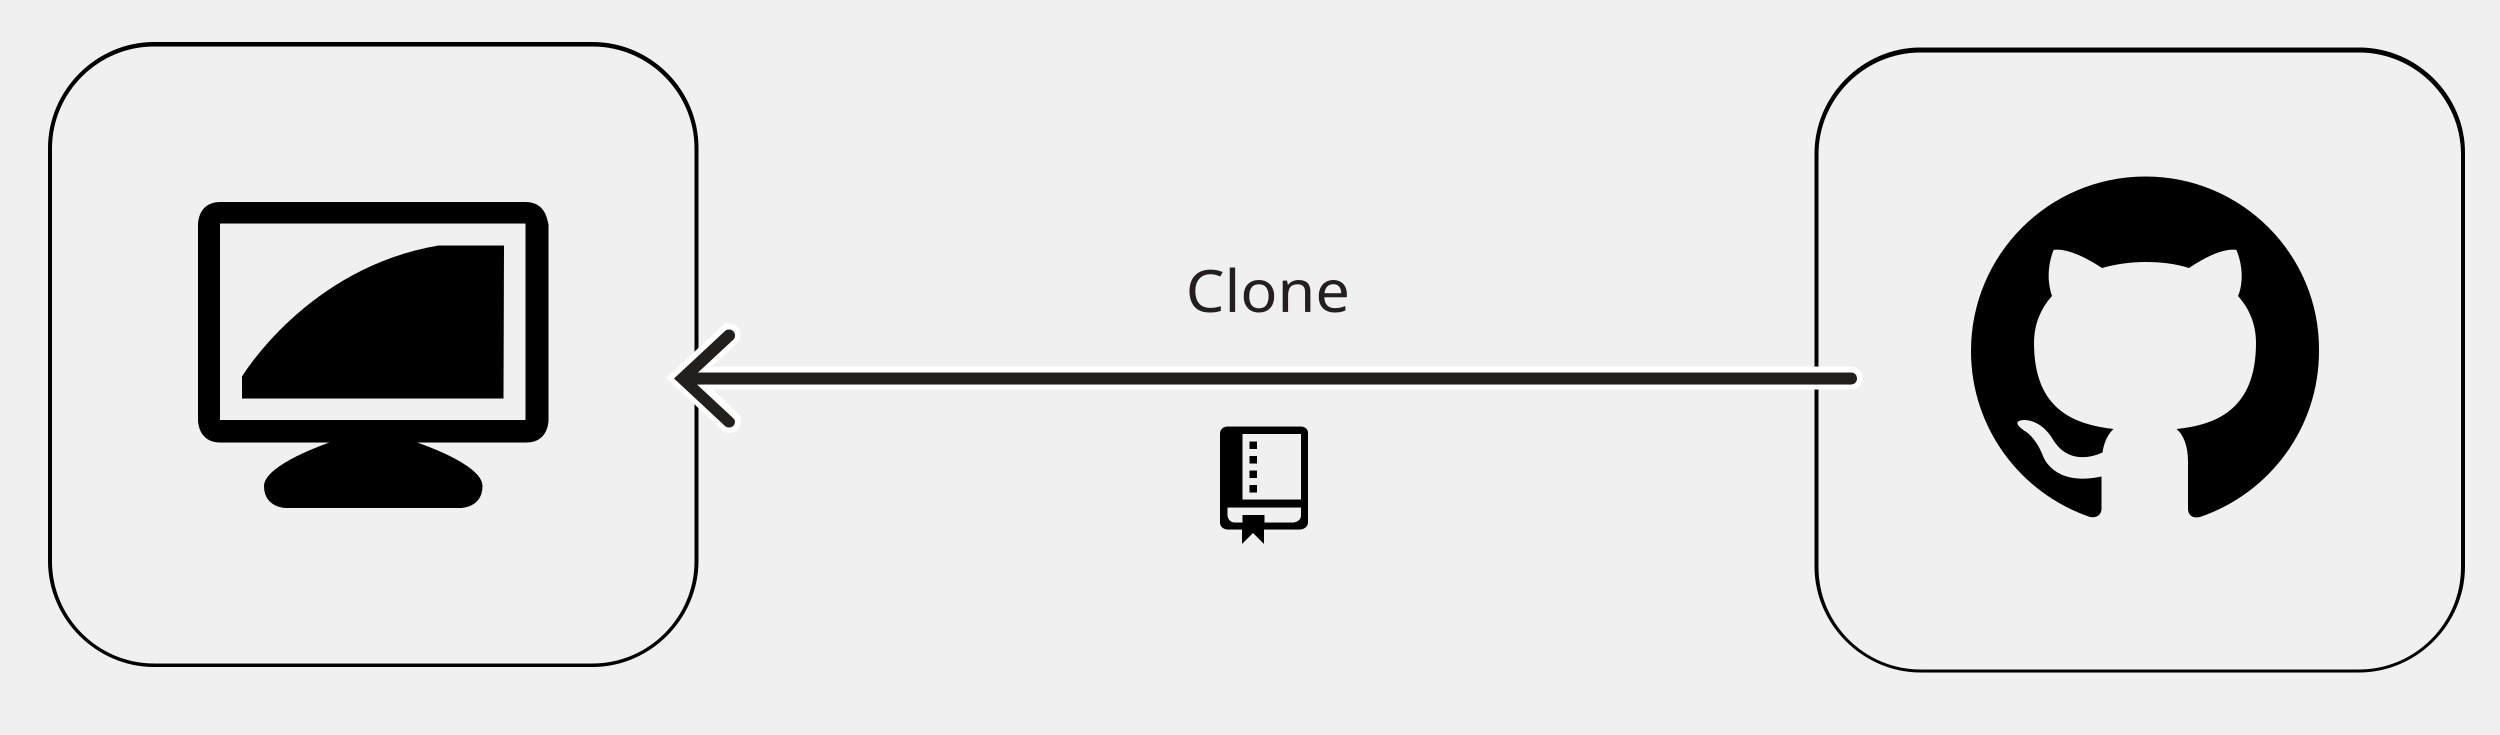
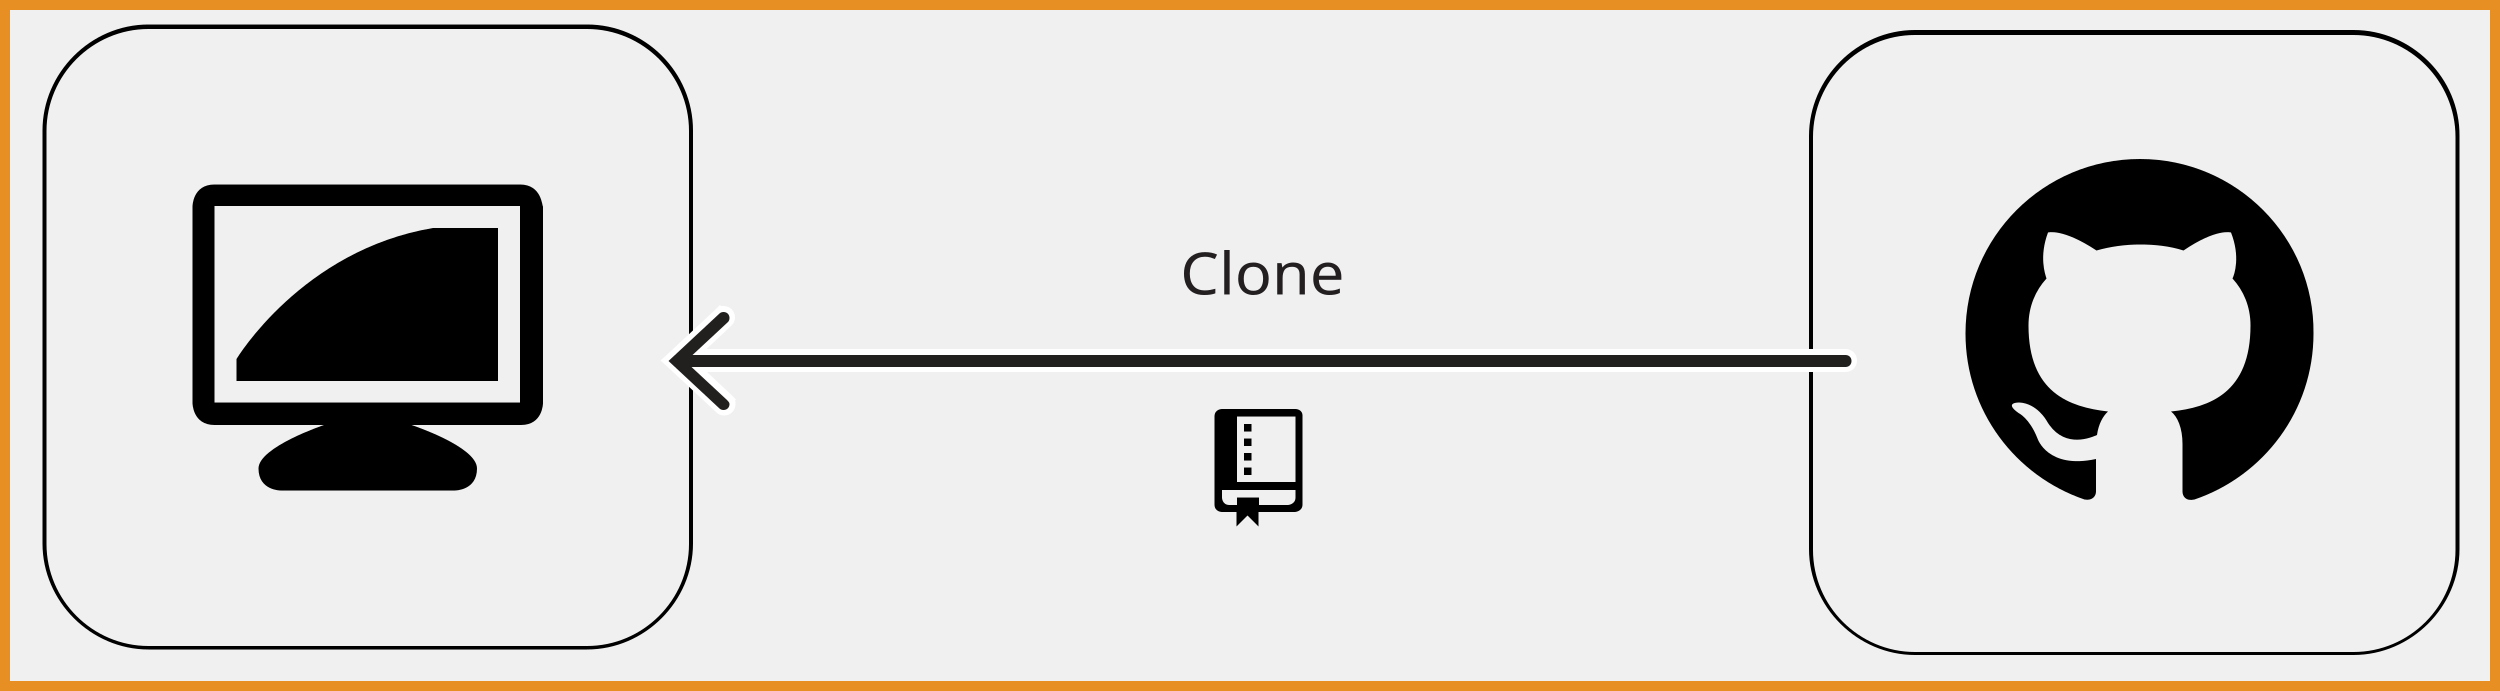
- <svg xmlns="http://www.w3.org/2000/svg" version="1.1" id="Layer_1" x="0px" y="0px" viewBox="26 540 500 147" enable-background="new 26 540 500 147" xml:space="preserve">
+ <svg xmlns="http://www.w3.org/2000/svg" version="1.1" id="Layer_1" x="0px" y="0px" viewBox="27.1 362.6 500 138.2" enable-background="new 27.1 362.6 500 138.2" xml:space="preserve">
+   <g id="boundary">
+     <path fill="none" stroke="#E88F24" stroke-width="4" stroke-miterlimit="10" d="M27.1,362.6v138.2h500V362.6H27.1z" />
+   </g>
  <g id="upstream">
-     <path d="M455.1,575.3c-19.3,0-34.9,15.6-34.9,34.9c0,15.5,10,28.5,23.8,33.2c1.7,0.3,2.3-0.8,2.3-1.6s0-3.6,0-6.5   c-9.7,2.1-11.7-4.1-11.7-4.1c-1.6-4.1-3.8-5.1-3.8-5.1c-3.1-2.2,0.2-2.1,0.2-2.1c3.5,0.2,5.4,3.6,5.4,3.6c3.1,5.4,8.1,3.8,10.1,2.9   c0.3-2.2,1.2-3.8,2.2-4.7c-7.8-0.9-15.9-3.8-15.9-17.2c0-3.8,1.4-7,3.6-9.4c-0.3-0.9-1.5-4.4,0.3-9.2c0,0,2.9-0.9,9.7,3.6   c2.8-0.8,5.8-1.2,8.7-1.2s5.9,0.3,8.7,1.2c6.6-4.5,9.5-3.6,9.5-3.6c1.9,4.8,0.7,8.4,0.3,9.2c2.2,2.4,3.6,5.6,3.6,9.4   c0,13.4-8.1,16.4-15.9,17.2c1.3,1,2.3,3.3,2.3,6.5c0,4.7,0,8.4,0,9.5c0,0.9,0.6,2,2.4,1.6c13.8-4.7,23.8-17.7,23.8-33.2   C490,591,474.4,575.3,455.1,575.3z" />
+     <path d="M455.1,394.4c-19.3,0-34.9,15.6-34.9,34.9c0,15.5,10,28.5,23.8,33.2c1.7,0.3,2.3-0.8,2.3-1.6s0-3.6,0-6.5   c-9.7,2.1-11.7-4.1-11.7-4.1c-1.6-4.1-3.8-5.1-3.8-5.1c-3.1-2.2,0.2-2.1,0.2-2.1c3.5,0.2,5.4,3.6,5.4,3.6c3.1,5.4,8.1,3.8,10.1,2.9   c0.3-2.2,1.2-3.8,2.2-4.7c-7.8-0.9-15.9-3.8-15.9-17.2c0-3.8,1.4-7,3.6-9.4c-0.3-0.9-1.5-4.4,0.3-9.2c0,0,2.9-0.9,9.7,3.6   c2.8-0.8,5.8-1.2,8.7-1.2s5.9,0.3,8.7,1.2c6.6-4.5,9.5-3.6,9.5-3.6c1.9,4.8,0.7,8.4,0.3,9.2c2.2,2.4,3.6,5.6,3.6,9.4   c0,13.4-8.1,16.4-15.9,17.2c1.3,1,2.3,3.3,2.3,6.5c0,4.7,0,8.4,0,9.5c0,0.9,0.6,2,2.4,1.6c13.8-4.7,23.8-17.7,23.8-33.2   C490,410.1,474.4,394.4,455.1,394.4z" />
    <g id="border_1_">
-       <path d="M497.8,550.5c11.2,0,20.4,9.2,20.4,20.4v82.6c0,11.2-9.2,20.4-20.4,20.4h-87.7c-11.2,0-20.4-9.2-20.4-20.4v-82.6    c0-11.2,9.2-20.4,20.4-20.4H497.8 M497.8,549.5h-87.7c-11.6,0-21.2,9.7-21.2,21.2v82.6c0,11.6,9.7,21.2,21.2,21.2h87.7    c11.6,0,21.2-9.7,21.2-21.2v-82.6C519.1,559.1,509.4,549.5,497.8,549.5L497.8,549.5z" />
+       <path d="M497.8,369.6c11.2,0,20.4,9.2,20.4,20.4v82.6c0,11.2-9.2,20.4-20.4,20.4h-87.7c-11.2,0-20.4-9.2-20.4-20.4v-82.6    c0-11.2,9.2-20.4,20.4-20.4L497.8,369.6 M497.8,368.6h-87.7c-11.6,0-21.2,9.7-21.2,21.2v82.6c0,11.6,9.7,21.2,21.2,21.2h87.7    c11.6,0,21.2-9.7,21.2-21.2v-82.6C519.1,378.2,509.4,368.6,497.8,368.6L497.8,368.6z" />
    </g>
  </g>
  <g id="local">
    <g id="border_4_">
-       <path d="M144.5,549.3c11.2,0,20.4,9.2,20.4,20.4v82.6c0,11.2-9.2,20.4-20.4,20.4H56.8c-11.2,0-20.4-9.2-20.4-20.4v-82.6    c0-11.2,9.2-20.4,20.4-20.4H144.5 M144.5,548.4H56.8c-11.6,0-21.2,9.7-21.2,21.2v82.6c0,11.6,9.7,21.2,21.2,21.2h87.7    c11.6,0,21.2-9.7,21.2-21.2v-82.6C165.7,557.9,156.1,548.4,144.5,548.4L144.5,548.4z" />
+       <path d="M144.5,368.4c11.2,0,20.4,9.2,20.4,20.4v82.6c0,11.2-9.2,20.4-20.4,20.4H56.8c-11.2,0-20.4-9.2-20.4-20.4v-82.6    c0-11.2,9.2-20.4,20.4-20.4L144.5,368.4 M144.5,367.5H56.8c-11.6,0-21.2,9.7-21.2,21.2v82.6c0,11.6,9.7,21.2,21.2,21.2h87.7    c11.6,0,21.2-9.7,21.2-21.2v-82.6C165.7,377,156.1,367.5,144.5,367.5L144.5,367.5z" />
    </g>
-     <path d="M131.1,580.4c-4.4,0-61.1,0-61.1,0c-4.4,0-4.4,4.4-4.4,4.4v39.3c0,0,0,4.4,4.4,4.4h21.9c0,0-13.1,4.4-13.1,8.7   c0,4.4,4.4,4.4,4.4,4.4h34.9c0,0,4.4,0,4.4-4.4s-13.1-8.7-13.1-8.7h21.9c4.4,0,4.4-4.4,4.4-4.4v-39.3   C135.5,584.8,135.5,580.4,131.1,580.4z M131.1,624H70v-39.3h61.1V624z M126.8,589.1h-13.1c-26.2,4.4-39.3,26.2-39.3,26.2v4.4h52.3   L126.8,589.1L126.8,589.1z" />
+     <path d="M131.1,399.5c-4.4,0-61.1,0-61.1,0c-4.4,0-4.4,4.4-4.4,4.4v39.3c0,0,0,4.4,4.4,4.4h21.9c0,0-13.1,4.4-13.1,8.7   c0,4.4,4.4,4.4,4.4,4.4h34.9c0,0,4.4,0,4.4-4.4c0-4.4-13.1-8.7-13.1-8.7h21.9c4.4,0,4.4-4.4,4.4-4.4v-39.3   C135.5,403.9,135.5,399.5,131.1,399.5z M131.1,443.1H70v-39.3h61.1V443.1z M126.8,408.2h-13.1c-26.2,4.4-39.3,26.2-39.3,26.2v4.4   h52.3v-30.6H126.8z" />
  </g>
  <g id="clone">
-     <path d="M277.4,631.2h-1.5v1.5h1.5V631.2z M277.4,628.3h-1.5v1.5h1.5V628.3z M286.2,625.3h-14.7c0,0-1.5,0-1.5,1.5v17.6   c0,1.5,1.5,1.5,1.5,1.5h2.9v2.9l2.2-2.2l2.2,2.2v-2.9h7.3c0,0,1.5-0.1,1.5-1.5v-17.6C287.7,625.3,286.2,625.3,286.2,625.3z    M286.2,643c0,1.4-1.5,1.5-1.5,1.5h-5.8V643h-4.4v1.5H273c-1.5,0-1.5-1.5-1.5-1.5v-1.5h14.7V643L286.2,643z M286.2,639.9h-11.7   v-13.1h11.7V639.9z M277.4,637h-1.5v1.5h1.5V637z M277.4,634.1h-1.5v1.5h1.5V634.1z" />
+     <path d="M277.4,450.3h-1.5v1.5h1.5V450.3z M277.4,447.4h-1.5v1.5h1.5V447.4z M286.2,444.4h-14.7c0,0-1.5,0-1.5,1.5v17.6   c0,1.5,1.5,1.5,1.5,1.5h2.9v2.9l2.2-2.2l2.2,2.2V465h7.3c0,0,1.5-0.1,1.5-1.5v-17.6C287.7,444.4,286.2,444.4,286.2,444.4z    M286.2,462.1c0,1.4-1.5,1.5-1.5,1.5h-5.8v-1.5h-4.4v1.5h-1.5c-1.5,0-1.5-1.5-1.5-1.5v-1.5h14.7L286.2,462.1L286.2,462.1z    M286.2,459h-11.7v-13.1h11.7V459z M277.4,456.1h-1.5v1.5h1.5V456.1z M277.4,453.2h-1.5v1.5h1.5V453.2z" />
    <g>
      <g>
-         <path fill="#221F1F" d="M171.8,626.1c-0.5,0-0.9-0.2-1.3-0.5l-10.7-9.9l11.2-10.4l0.1,0.1c0.2-0.1,0.5-0.1,0.7-0.1     c0.9,0,1.7,0.8,1.7,1.7c0,0.5-0.2,0.9-0.5,1.3l-6,5.7h229.2c0.9,0,1.7,0.8,1.7,1.7s-0.8,1.7-1.7,1.7H167l6.5,6l-0.1,0.1     c0.1,0.2,0.2,0.6,0.2,0.8C173.6,625.3,172.7,626.1,171.8,626.1z" />
-         <path fill="#FFFFFF" d="M171.8,605.9c0.7,0,1.2,0.5,1.2,1.2c0,0.3-0.1,0.6-0.3,0.8l-7.1,6.6h230.6c0.7,0,1.2,0.5,1.2,1.2     s-0.5,1.2-1.2,1.2H165.4l7.1,6.6l0,0c0.2,0.2,0.5,0.5,0.5,0.8c0,0.7-0.5,1.2-1.2,1.2c-0.3,0-0.6-0.1-0.8-0.3l0,0l-10.2-9.5     l10.2-9.5l0,0C171.2,606,171.5,605.9,171.8,605.9 M171.1,604.5l-0.8,0.8l-10.2,9.5l-0.9,0.8l0.9,0.8l10.2,9.5     c0.5,0.5,1,0.7,1.6,0.7c1.3,0,2.3-1,2.3-2.3c0-0.2,0-0.5-0.1-0.7l0.2-0.2l-0.8-0.8l-5-4.7h227.7c1.3,0,2.3-1,2.3-2.3     s-1-2.3-2.3-2.3H168.4l5-4.7c0.5-0.5,0.7-1,0.7-1.6c0-1.3-1-2.3-2.3-2.3c-0.1,0-0.3,0-0.5,0L171.1,604.5L171.1,604.5z" />
+         <path fill="#221F1F" d="M171.8,445.2c-0.5,0-0.9-0.2-1.3-0.5l-10.7-9.9l11.2-10.4l0.1,0.1c0.2-0.1,0.5-0.1,0.7-0.1     c0.9,0,1.7,0.8,1.7,1.7c0,0.5-0.2,0.9-0.5,1.3l-6,5.7h229.2c0.9,0,1.7,0.8,1.7,1.7s-0.8,1.7-1.7,1.7H167l6.5,6l-0.1,0.1     c0.1,0.2,0.2,0.6,0.2,0.8C173.6,444.4,172.7,445.2,171.8,445.2z" />
+         <path fill="#FFFFFF" d="M171.8,425c0.7,0,1.2,0.5,1.2,1.2c0,0.3-0.1,0.6-0.3,0.8l-7.1,6.6h230.6c0.7,0,1.2,0.5,1.2,1.2     c0,0.7-0.5,1.2-1.2,1.2H165.4l7.1,6.6l0,0c0.2,0.2,0.5,0.5,0.5,0.8c0,0.7-0.5,1.2-1.2,1.2c-0.3,0-0.6-0.1-0.8-0.3l0,0l-10.2-9.5     l10.2-9.5l0,0C171.2,425.1,171.5,425,171.8,425 M171.1,423.6l-0.8,0.8l-10.2,9.5l-0.9,0.8l0.9,0.8l10.2,9.5     c0.5,0.5,1,0.7,1.6,0.7c1.3,0,2.3-1,2.3-2.3c0-0.2,0-0.5-0.1-0.7l0.2-0.2l-0.8-0.8l-5-4.7h227.7c1.3,0,2.3-1,2.3-2.3     c0-1.3-1-2.3-2.3-2.3H168.4l5-4.7c0.5-0.5,0.7-1,0.7-1.6c0-1.3-1-2.3-2.3-2.3c-0.1,0-0.3,0-0.5,0L171.1,423.6L171.1,423.6z" />
      </g>
-       <text transform="matrix(1.0483 0 0 1 263.1436 602.3926)" fill="#231F20" font-family="'ApexNew-Book'" font-size="11.709">Clone</text>
+       <text transform="matrix(1.0483 0 0 1 263.1436 421.4923)" fill="#231F20" font-family="'ApexNew-Book'" font-size="11.709">Clone</text>
    </g>
  </g>
</svg>
